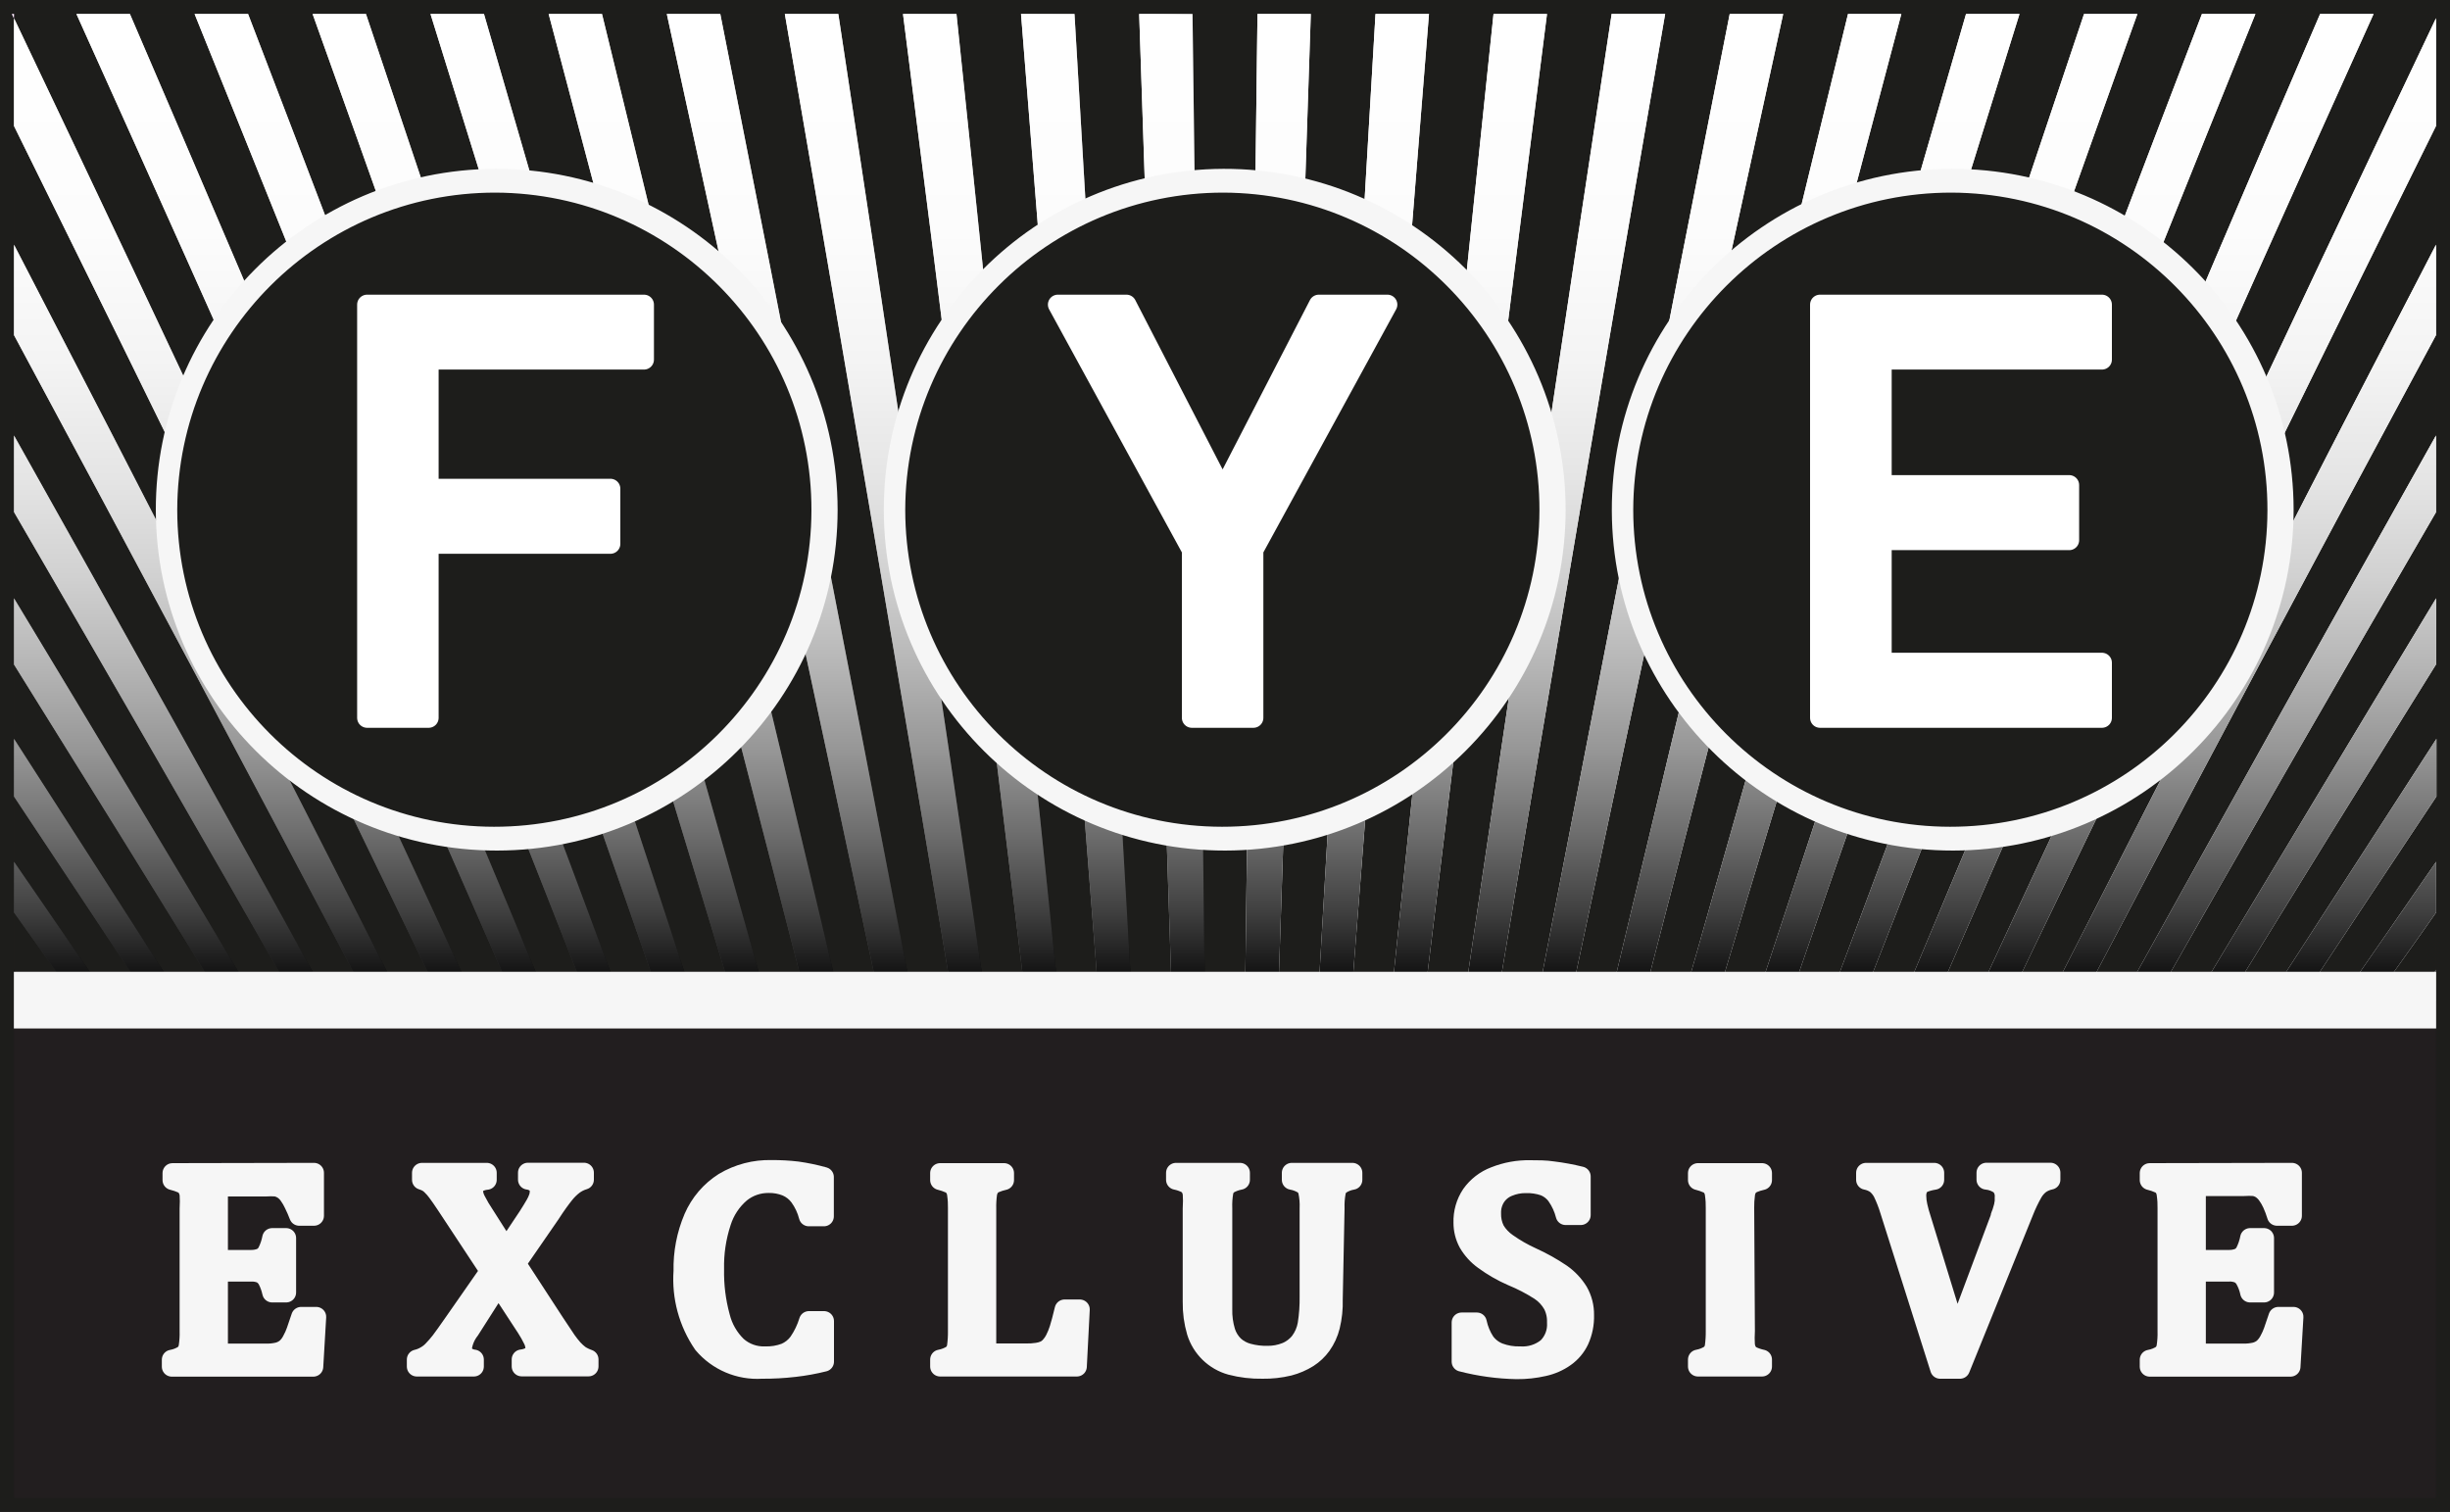
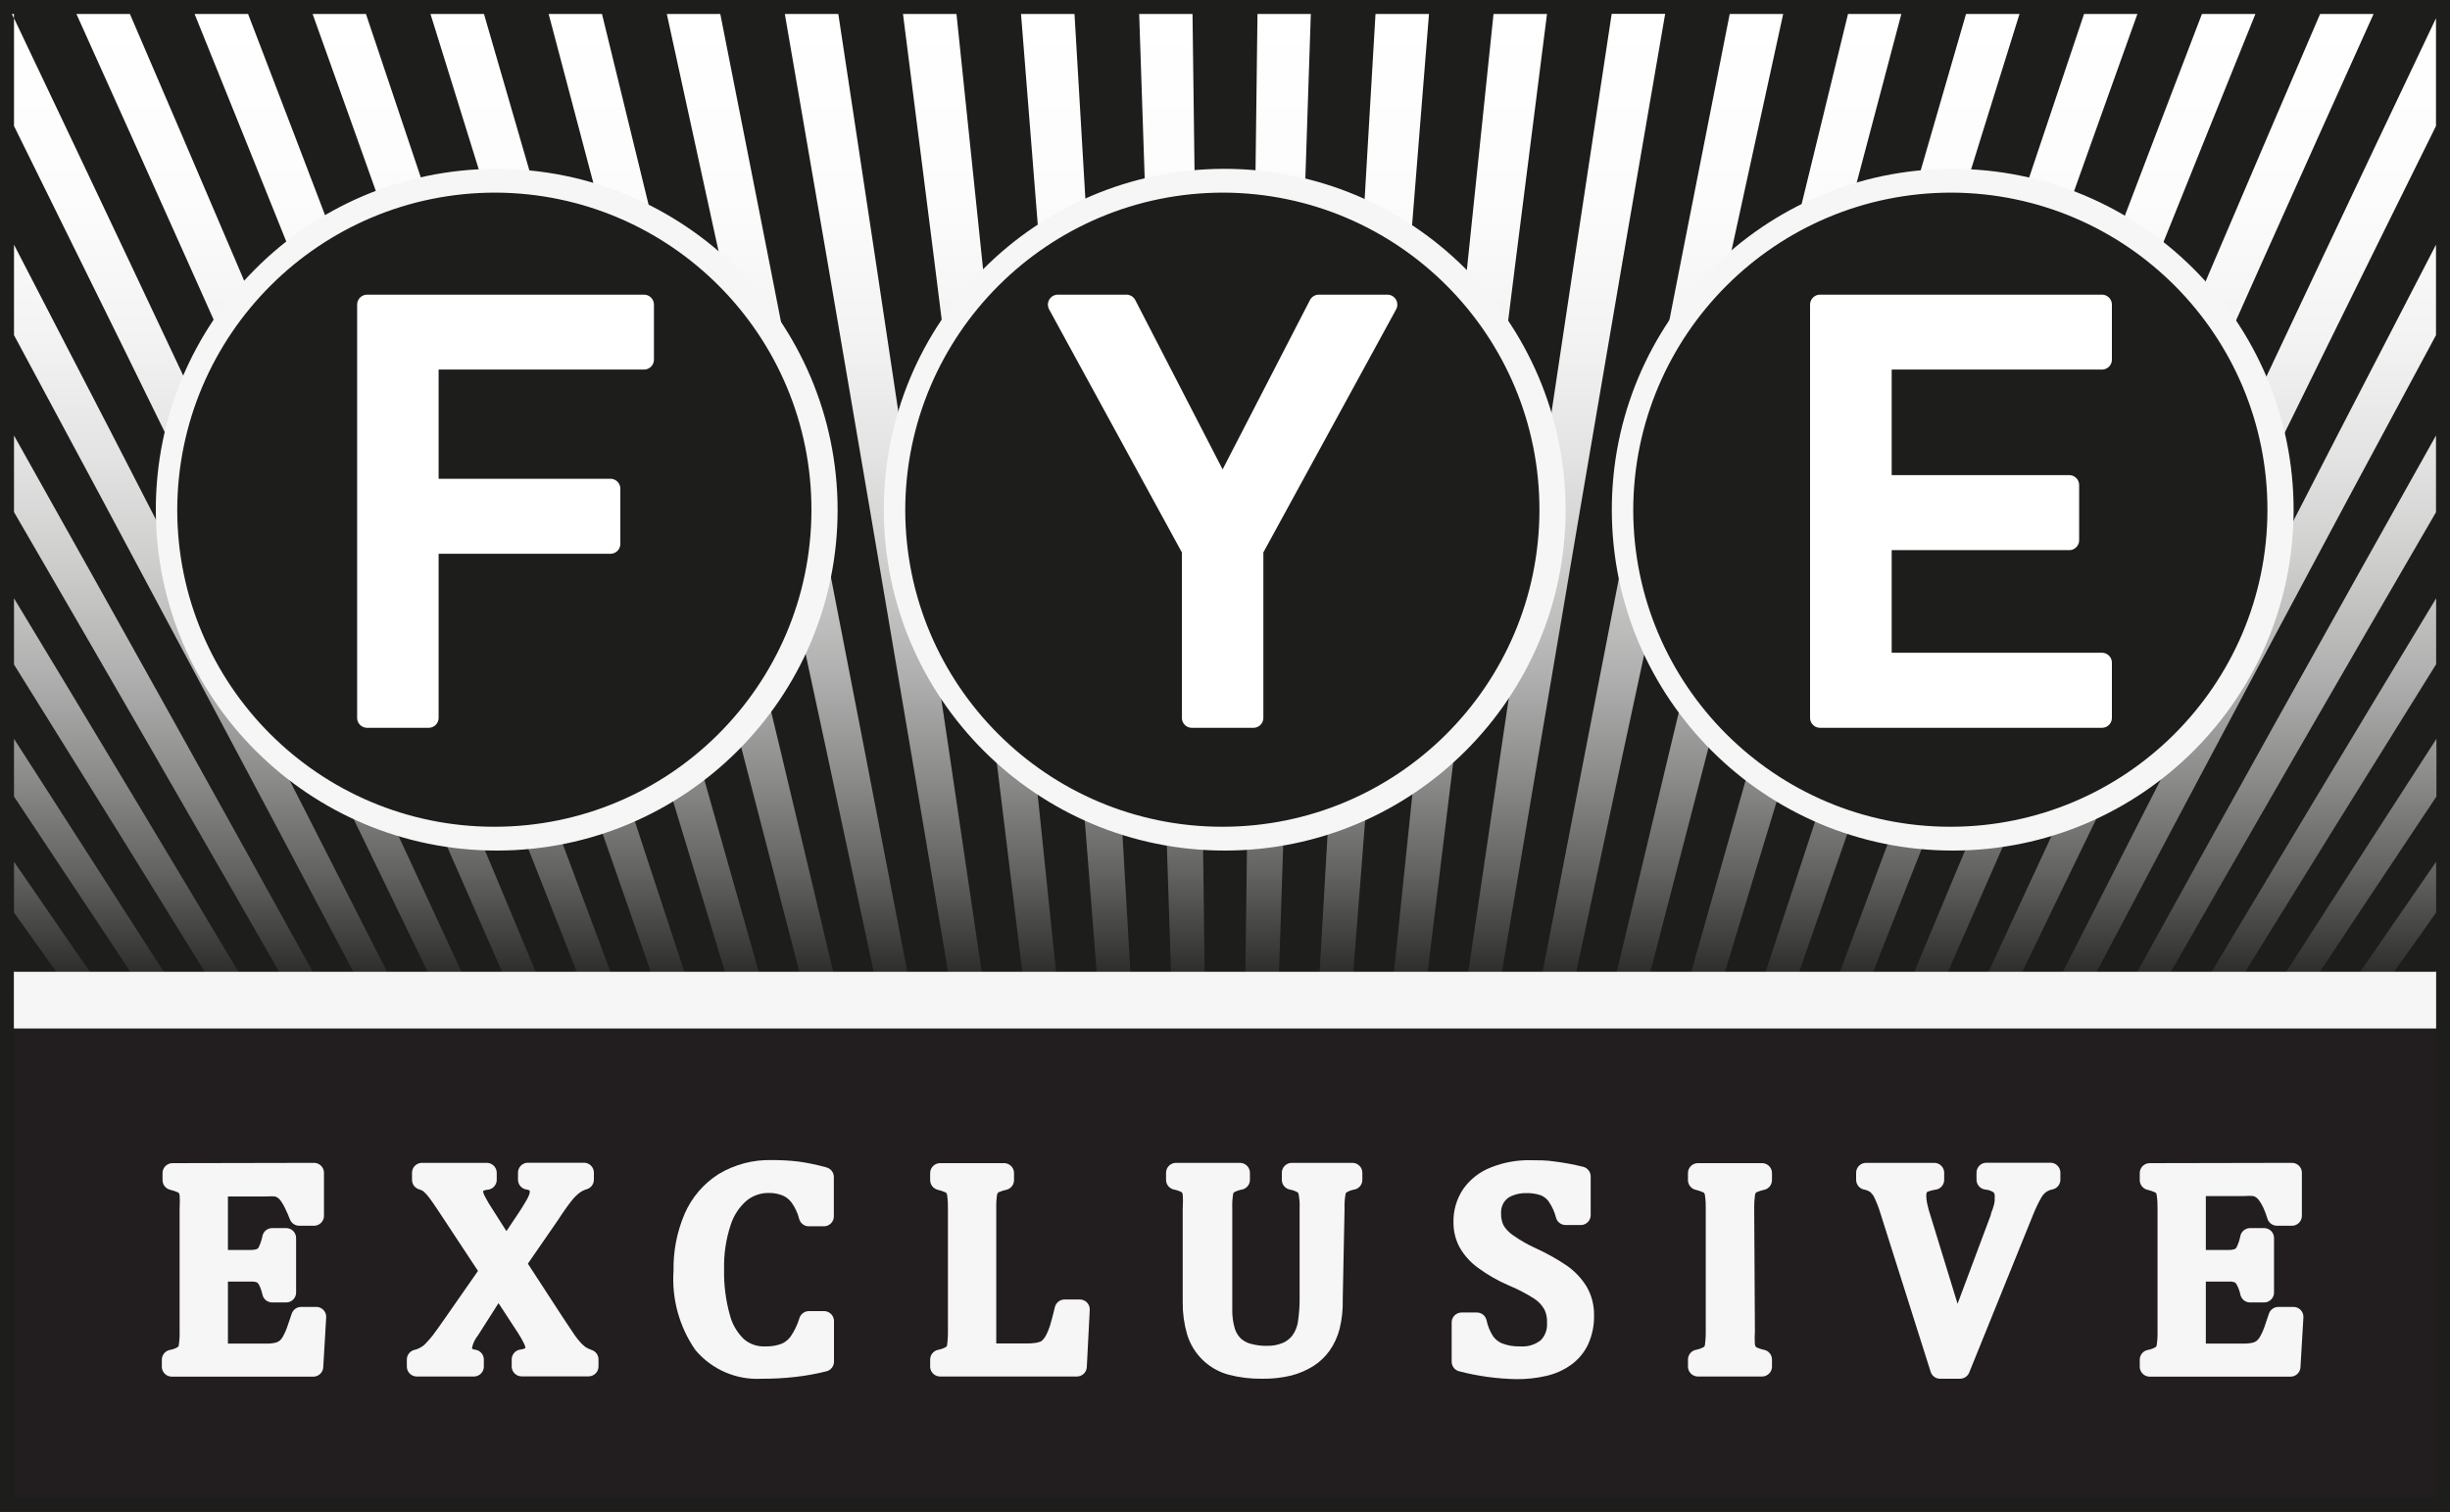
- <svg xmlns="http://www.w3.org/2000/svg" xmlns:xlink="http://www.w3.org/1999/xlink" viewBox="0 0 175 108">
+ <svg xmlns="http://www.w3.org/2000/svg" viewBox="0 0 175 108">
  <defs>
-     <style>.cls-1{fill:#221e1f;}.cls-2{fill:#1d1d1b;}.cls-3{fill:url(#Dégradé_sans_nom_5);}.cls-4{fill:url(#Dégradé_sans_nom_5-2);}.cls-5{fill:url(#Dégradé_sans_nom_5-3);}.cls-6{fill:url(#Dégradé_sans_nom_5-4);}.cls-7{fill:url(#Dégradé_sans_nom_5-5);}.cls-8{fill:url(#Dégradé_sans_nom_5-6);}.cls-9{fill:url(#Dégradé_sans_nom_5-7);}.cls-10{fill:url(#Dégradé_sans_nom_5-8);}.cls-11{fill:url(#Dégradé_sans_nom_5-9);}.cls-12{fill:url(#Dégradé_sans_nom_5-10);}.cls-13{fill:url(#Dégradé_sans_nom_5-11);}.cls-14{fill:url(#Dégradé_sans_nom_5-12);}.cls-15{fill:url(#Dégradé_sans_nom_5-13);}.cls-16{fill:url(#Dégradé_sans_nom_5-14);}.cls-17{fill:url(#Dégradé_sans_nom_5-15);}.cls-18{fill:url(#Dégradé_sans_nom_5-16);}.cls-19{fill:url(#Dégradé_sans_nom_5-17);}.cls-20{fill:url(#Dégradé_sans_nom_5-18);}.cls-21{fill:url(#Dégradé_sans_nom_5-19);}.cls-22{fill:url(#Dégradé_sans_nom_5-20);}.cls-23{fill:url(#Dégradé_sans_nom_5-21);}.cls-24{fill:url(#Dégradé_sans_nom_5-22);}.cls-25{fill:url(#Dégradé_sans_nom_5-23);}.cls-26{fill:url(#Dégradé_sans_nom_5-24);}.cls-27{fill:url(#Dégradé_sans_nom_5-25);}.cls-28{fill:url(#Dégradé_sans_nom_5-26);}.cls-29{fill:url(#Dégradé_sans_nom_5-27);}.cls-30{fill:#82368c;}.cls-31{fill:url(#Dégradé_sans_nom_5-28);}.cls-32{fill:url(#Dégradé_sans_nom_5-29);}.cls-33{fill:url(#Dégradé_sans_nom_5-30);}.cls-34{fill:url(#Dégradé_sans_nom_5-31);}.cls-35{fill:url(#Dégradé_sans_nom_5-32);}.cls-36{fill:url(#Dégradé_sans_nom_5-33);}.cls-37{fill:url(#Dégradé_sans_nom_5-34);}.cls-38{fill:url(#Dégradé_sans_nom_9);}.cls-39,.cls-40{fill:#f6f6f6;}.cls-40{stroke:#f6f6f6;stroke-linecap:round;}.cls-40,.cls-41{stroke-linejoin:round;stroke-width:1.42px;}.cls-41{fill:#fff;stroke:#fff;}</style>
-     <linearGradient id="Dégradé_sans_nom_5" x1="135.89" y1="36.22" x2="210.13" y2="36.22" gradientUnits="userSpaceOnUse">
+     <style>.cls-1{fill:#221e1f;}.cls-2{fill:#1d1d1b;}.cls-3{fill:url(#Dégradé_sans_nom_15);}.cls-4,.cls-5{fill:#f6f6f6;}.cls-5{stroke:#f6f6f6;stroke-linecap:round;}.cls-5,.cls-6{stroke-linejoin:round;stroke-width:1.42px;}.cls-6{fill:#fff;stroke:#fff;}</style>
+     <linearGradient id="Dégradé_sans_nom_15" x1="87.43" y1="0.99" x2="87.43" y2="71.45" gradientUnits="userSpaceOnUse">
      <stop offset="0" stop-color="#fff" />
-       <stop offset="0.29" stop-color="#fdfdfd" />
-       <stop offset="0.43" stop-color="#f5f5f5" />
-       <stop offset="0.53" stop-color="#e8e8e8" />
-       <stop offset="0.62" stop-color="#d6d6d6" />
-       <stop offset="0.7" stop-color="#bebebe" />
-       <stop offset="0.77" stop-color="#a1a1a1" />
-       <stop offset="0.84" stop-color="#7d7d7d" />
-       <stop offset="0.9" stop-color="#555" />
-       <stop offset="0.96" stop-color="#282828" />
-       <stop offset="1" />
-     </linearGradient>
-     <linearGradient id="Dégradé_sans_nom_5-2" x1="130.67" y1="36.22" x2="197.53" y2="36.22" xlink:href="#Dégradé_sans_nom_5" />
-     <linearGradient id="Dégradé_sans_nom_5-3" x1="125.45" y1="36.22" x2="184.92" y2="36.22" xlink:href="#Dégradé_sans_nom_5" />
-     <linearGradient id="Dégradé_sans_nom_5-4" x1="120.23" y1="36.22" x2="172.31" y2="36.22" xlink:href="#Dégradé_sans_nom_5" />
-     <linearGradient id="Dégradé_sans_nom_5-5" x1="115.02" y1="36.22" x2="159.7" y2="36.22" xlink:href="#Dégradé_sans_nom_5" />
-     <linearGradient id="Dégradé_sans_nom_5-6" x1="88.93" y1="36.22" x2="96.66" y2="36.22" xlink:href="#Dégradé_sans_nom_5" />
-     <linearGradient id="Dégradé_sans_nom_5-7" x1="109.8" y1="36.22" x2="147.09" y2="36.22" xlink:href="#Dégradé_sans_nom_5" />
-     <linearGradient id="Dégradé_sans_nom_5-8" x1="104.58" y1="36.22" x2="134.49" y2="36.22" xlink:href="#Dégradé_sans_nom_5" />
-     <linearGradient id="Dégradé_sans_nom_5-9" x1="99.36" y1="36.22" x2="121.88" y2="36.22" xlink:href="#Dégradé_sans_nom_5" />
-     <linearGradient id="Dégradé_sans_nom_5-10" x1="94.14" y1="36.22" x2="109.27" y2="36.22" xlink:href="#Dégradé_sans_nom_5" />
-     <linearGradient id="Dégradé_sans_nom_5-11" x1="78.34" y1="36.22" x2="86.07" y2="36.22" xlink:href="#Dégradé_sans_nom_5" />
-     <linearGradient id="Dégradé_sans_nom_5-12" x1="65.73" y1="36.22" x2="80.86" y2="36.22" xlink:href="#Dégradé_sans_nom_5" />
-     <linearGradient id="Dégradé_sans_nom_5-13" x1="53.12" y1="36.22" x2="75.64" y2="36.22" xlink:href="#Dégradé_sans_nom_5" />
-     <linearGradient id="Dégradé_sans_nom_5-14" x1="40.51" y1="36.22" x2="70.42" y2="36.22" xlink:href="#Dégradé_sans_nom_5" />
-     <linearGradient id="Dégradé_sans_nom_5-15" x1="27.91" y1="36.22" x2="65.2" y2="36.22" xlink:href="#Dégradé_sans_nom_5" />
-     <linearGradient id="Dégradé_sans_nom_5-16" x1="15.3" y1="36.22" x2="59.98" y2="36.22" xlink:href="#Dégradé_sans_nom_5" />
-     <linearGradient id="Dégradé_sans_nom_5-17" x1="2.69" y1="36.22" x2="54.77" y2="36.22" xlink:href="#Dégradé_sans_nom_5" />
-     <linearGradient id="Dégradé_sans_nom_5-18" x1="-9.92" y1="36.22" x2="49.55" y2="36.22" xlink:href="#Dégradé_sans_nom_5" />
-     <linearGradient id="Dégradé_sans_nom_5-19" x1="-22.53" y1="36.22" x2="44.33" y2="36.22" xlink:href="#Dégradé_sans_nom_5" />
-     <linearGradient id="Dégradé_sans_nom_5-20" x1="-35.13" y1="36.22" x2="39.11" y2="36.22" xlink:href="#Dégradé_sans_nom_5" />
-     <linearGradient id="Dégradé_sans_nom_5-21" x1="-47.74" y1="36.37" x2="33.9" y2="36.37" xlink:href="#Dégradé_sans_nom_5" />
-     <linearGradient id="Dégradé_sans_nom_5-22" x1="-60.35" y1="44.46" x2="28.68" y2="44.46" xlink:href="#Dégradé_sans_nom_5" />
-     <linearGradient id="Dégradé_sans_nom_5-23" x1="-72.96" y1="51.28" x2="23.46" y2="51.28" xlink:href="#Dégradé_sans_nom_5" />
-     <linearGradient id="Dégradé_sans_nom_5-24" x1="-85.57" y1="57.1" x2="18.24" y2="57.1" xlink:href="#Dégradé_sans_nom_5" />
-     <linearGradient id="Dégradé_sans_nom_5-25" x1="-98.18" y1="62.12" x2="13.03" y2="62.12" xlink:href="#Dégradé_sans_nom_5" />
-     <linearGradient id="Dégradé_sans_nom_5-26" x1="-110.78" y1="66.51" x2="7.81" y2="66.51" xlink:href="#Dégradé_sans_nom_5" />
-     <linearGradient id="Dégradé_sans_nom_5-27" x1="-123.39" y1="70.36" x2="2.59" y2="70.36" xlink:href="#Dégradé_sans_nom_5" />
-     <linearGradient id="Dégradé_sans_nom_5-28" x1="172.41" y1="70.36" x2="298.39" y2="70.36" xlink:href="#Dégradé_sans_nom_5" />
-     <linearGradient id="Dégradé_sans_nom_5-29" x1="146.32" y1="44.46" x2="235.35" y2="44.46" xlink:href="#Dégradé_sans_nom_5" />
-     <linearGradient id="Dégradé_sans_nom_5-30" x1="167.19" y1="66.51" x2="285.78" y2="66.51" xlink:href="#Dégradé_sans_nom_5" />
-     <linearGradient id="Dégradé_sans_nom_5-31" x1="161.98" y1="62.12" x2="273.18" y2="62.12" xlink:href="#Dégradé_sans_nom_5" />
-     <linearGradient id="Dégradé_sans_nom_5-32" x1="156.76" y1="57.1" x2="260.57" y2="57.1" xlink:href="#Dégradé_sans_nom_5" />
-     <linearGradient id="Dégradé_sans_nom_5-33" x1="151.54" y1="51.28" x2="247.96" y2="51.28" xlink:href="#Dégradé_sans_nom_5" />
-     <linearGradient id="Dégradé_sans_nom_5-34" x1="141.1" y1="36.37" x2="222.74" y2="36.37" xlink:href="#Dégradé_sans_nom_5" />
-     <linearGradient id="Dégradé_sans_nom_9" x1="87.43" y1="0.99" x2="87.43" y2="71.45" gradientUnits="userSpaceOnUse">
-       <stop offset="0" stop-color="#fff" />
-       <stop offset="0.22" stop-color="#fcfcfc" />
-       <stop offset="0.35" stop-color="#f4f4f4" />
-       <stop offset="0.47" stop-color="#e5e5e5" />
-       <stop offset="0.57" stop-color="#d1d1d1" />
-       <stop offset="0.66" stop-color="#b6b6b6" />
-       <stop offset="0.75" stop-color="#959595" />
-       <stop offset="0.83" stop-color="#6e6e6e" />
-       <stop offset="0.91" stop-color="#404040" />
-       <stop offset="0.98" stop-color="#0e0e0e" />
-       <stop offset="1" />
+       <stop offset="0.19" stop-color="#fcfcfc" />
+       <stop offset="0.33" stop-color="#f3f3f3" />
+       <stop offset="0.45" stop-color="#e3e3e3" />
+       <stop offset="0.56" stop-color="#cdcdcc" />
+       <stop offset="0.67" stop-color="#b0b0b0" />
+       <stop offset="0.77" stop-color="#8d8d8c" />
+       <stop offset="0.87" stop-color="#636362" />
+       <stop offset="0.96" stop-color="#343432" />
+       <stop offset="1" stop-color="#1d1d1b" />
    </linearGradient>
  </defs>
  <g id="Calque_2" data-name="Calque 2">
    <g id="Calque_3" data-name="Calque 3">
      <rect class="cls-1" width="175" height="108" />
      <path class="cls-2" d="M174,1V107H1V1H174m1-1H0V108H175V0Z" />
      <rect class="cls-2" x="0.99" y="0.99" width="173.02" height="68.43" />
      <path class="cls-3" d="M135.89,71.45h2.36Q153.66,36.22,169.54,1h-3.82Q150.58,36.23,135.89,71.45Z" />
-       <path class="cls-4" d="M130.67,71.45H133Q146.86,36.22,161.1,1h-3.82Q143.78,36.23,130.67,71.45Z" />
-       <path class="cls-5" d="M125.45,71.45h2.36Q140.05,36.22,152.67,1h-3.81Q137,36.23,125.45,71.45Z" />
-       <path class="cls-6" d="M120.23,71.45h2.37Q133.25,36.22,144.25,1h-3.82Q130.19,36.23,120.23,71.45Z" />
-       <path class="cls-7" d="M115,71.45h2.36Q126.46,36.22,135.81,1H132Q123.38,36.23,115,71.45Z" />
-       <path class="cls-8" d="M88.93,71.45h2.36Q92.45,36.22,93.63,1H89.82Q89.39,36.23,88.93,71.45Z" />
-       <path class="cls-9" d="M109.8,71.45h2.36Q119.65,36.22,127.37,1h-3.82Q116.58,36.23,109.8,71.45Z" />
-       <path class="cls-10" d="M104.58,71.45h2.36q5.91-35.23,12-70.46h-3.82Q109.76,36.23,104.58,71.45Z" />
-       <path class="cls-11" d="M99.36,71.45h2.37Q106,36.22,110.5,1h-3.82Q103,36.23,99.36,71.45Z" />
-       <path class="cls-12" d="M94.14,71.45h2.37Q99.24,36.22,102.07,1H98.25Q96.17,36.23,94.14,71.45Z" />
-       <path class="cls-13" d="M83.71,71.45h2.36Q85.64,36.22,85.18,1H81.37Q82.56,36.23,83.71,71.45Z" />
-       <path class="cls-14" d="M78.49,71.45h2.37Q78.84,36.22,76.75,1H72.93Q75.75,36.23,78.49,71.45Z" />
-       <path class="cls-15" d="M73.27,71.45h2.37Q72,36.22,68.32,1H64.5Q69,36.23,73.27,71.45Z" />
-       <path class="cls-16" d="M68.06,71.45h2.36Q65.23,36.22,59.88,1H56.06Q62.15,36.23,68.06,71.45Z" />
-       <path class="cls-17" d="M62.84,71.45H65.2Q58.43,36.22,51.45,1H47.63Q55.34,36.23,62.84,71.45Z" />
-       <path class="cls-18" d="M57.62,71.45H60Q51.64,36.22,43,1H39.19Q48.54,36.23,57.62,71.45Z" />
-       <path class="cls-19" d="M52.4,71.45h2.37Q44.83,36.22,34.57,1H30.75Q41.73,36.23,52.4,71.45Z" />
-       <path class="cls-20" d="M47.19,71.45h2.36Q38,36.22,26.14,1H22.33Q34.95,36.23,47.19,71.45Z" />
-       <path class="cls-21" d="M42,71.45h2.36Q31.24,36.22,17.72,1H13.9Q28.14,36.23,42,71.45Z" />
-       <path class="cls-22" d="M36.75,71.45h2.36Q24.43,36.22,9.28,1H5.46Q21.35,36.23,36.75,71.45Z" />
-       <path class="cls-23" d="M31.53,71.45H33.9Q17.7,36.38,1,1.3V9Q16.45,40.23,31.53,71.45Z" />
-       <path class="cls-24" d="M26.31,71.45h2.37Q15,44.47,1,17.48v6.46Q13.78,47.69,26.31,71.45Z" />
-       <path class="cls-25" d="M21.1,71.45h2.36Q12.33,51.28,1,31.11v5.47Q11.12,54,21.1,71.45Z" />
-       <path class="cls-26" d="M15.88,71.45h2.36Q9.68,57.1,1,42.74v4.73Q8.48,59.46,15.88,71.45Z" />
-       <path class="cls-27" d="M10.66,71.45H13Q7,62.12,1,52.78V56.9Q5.83,64.18,10.66,71.45Z" />
-       <path class="cls-28" d="M5.44,71.45H7.81L1,61.56v3.62C2.47,67.27,4,69.36,5.44,71.45Z" />
-       <path class="cls-29" d="M2.59,71.45,1,69.28v2.17Z" />
-       <path class="cls-30" d="M1,1H.85c.05.1.09.21.14.31Z" />
-       <path class="cls-31" d="M172.41,71.45H174V69.28Z" />
-       <path class="cls-32" d="M146.32,71.45h2.37Q161.2,47.69,174,23.94V17.48Q160,44.47,146.32,71.45Z" />
-       <path class="cls-33" d="M167.19,71.45h2.37c1.47-2.09,3-4.18,4.45-6.27V61.56Z" />
-       <path class="cls-34" d="M162,71.45h2.36q4.82-7.28,9.67-14.55V52.78Q168,62.11,162,71.45Z" />
-       <path class="cls-35" d="M156.76,71.45h2.36q7.4-12,14.89-24V42.74Q165.33,57.1,156.76,71.45Z" />
-       <path class="cls-36" d="M151.54,71.45h2.36Q163.88,54,174,36.59V31.11Q162.67,51.29,151.54,71.45Z" />
-       <path class="cls-37" d="M141.1,71.45h2.37Q158.53,40.22,174,9V1.3Q157.32,36.37,141.1,71.45Z" />
-       <path class="cls-38" d="M135.89,71.45h2.36Q153.66,36.22,169.54,1h-3.82Q150.58,36.23,135.89,71.45Z" />
-       <path class="cls-38" d="M130.67,71.45H133Q146.86,36.22,161.1,1h-3.82Q143.78,36.23,130.67,71.45Z" />
-       <path class="cls-38" d="M125.45,71.45h2.36Q140.05,36.22,152.67,1h-3.81Q137,36.23,125.45,71.45Z" />
-       <path class="cls-38" d="M120.23,71.45h2.37Q133.25,36.22,144.25,1h-3.82Q130.19,36.23,120.23,71.45Z" />
-       <path class="cls-38" d="M115,71.45h2.36Q126.46,36.22,135.81,1H132Q123.38,36.23,115,71.45Z" />
-       <path class="cls-38" d="M88.93,71.45h2.36Q92.45,36.22,93.63,1H89.82Q89.39,36.23,88.93,71.45Z" />
-       <path class="cls-38" d="M109.8,71.45h2.36Q119.65,36.22,127.37,1h-3.82Q116.58,36.23,109.8,71.45Z" />
-       <path class="cls-38" d="M104.58,71.45h2.36q5.91-35.23,12-70.46h-3.82Q109.76,36.23,104.58,71.45Z" />
-       <path class="cls-38" d="M99.36,71.45h2.37Q106,36.22,110.5,1h-3.82Q103,36.23,99.36,71.45Z" />
-       <path class="cls-38" d="M94.14,71.45h2.37Q99.24,36.22,102.07,1H98.25Q96.17,36.23,94.14,71.45Z" />
-       <path class="cls-38" d="M83.71,71.45h2.36Q85.64,36.22,85.18,1H81.37Q82.56,36.23,83.71,71.45Z" />
-       <path class="cls-38" d="M78.49,71.45h2.37Q78.84,36.22,76.75,1H72.93Q75.75,36.23,78.49,71.45Z" />
-       <path class="cls-38" d="M73.27,71.45h2.37Q72,36.22,68.32,1H64.5Q69,36.23,73.27,71.45Z" />
-       <path class="cls-38" d="M68.06,71.45h2.36Q65.23,36.22,59.88,1H56.06Q62.15,36.23,68.06,71.45Z" />
-       <path class="cls-38" d="M62.84,71.45H65.2Q58.43,36.22,51.45,1H47.63Q55.34,36.23,62.84,71.45Z" />
-       <path class="cls-38" d="M57.62,71.45H60Q51.64,36.22,43,1H39.19Q48.54,36.23,57.62,71.45Z" />
-       <path class="cls-38" d="M52.4,71.45h2.37Q44.83,36.22,34.57,1H30.75Q41.73,36.23,52.4,71.45Z" />
-       <path class="cls-38" d="M47.19,71.45h2.36Q38,36.22,26.14,1H22.33Q34.95,36.23,47.19,71.45Z" />
-       <path class="cls-38" d="M42,71.45h2.36Q31.24,36.22,17.72,1H13.9Q28.14,36.23,42,71.45Z" />
-       <path class="cls-38" d="M36.75,71.45h2.36Q24.43,36.22,9.28,1H5.46Q21.35,36.23,36.75,71.45Z" />
-       <path class="cls-38" d="M31.53,71.45H33.9Q17.7,36.38,1,1.3V9Q16.45,40.23,31.53,71.45Z" />
-       <path class="cls-38" d="M26.31,71.45h2.37Q15,44.47,1,17.48v6.46Q13.78,47.69,26.31,71.45Z" />
-       <path class="cls-38" d="M21.1,71.45h2.36Q12.33,51.28,1,31.11v5.47Q11.12,54,21.1,71.45Z" />
-       <path class="cls-38" d="M15.88,71.45h2.36Q9.68,57.1,1,42.74v4.73Q8.48,59.46,15.88,71.45Z" />
-       <path class="cls-38" d="M10.66,71.45H13Q7,62.12,1,52.78V56.9Q5.83,64.18,10.66,71.45Z" />
-       <path class="cls-38" d="M5.44,71.45H7.81L1,61.56v3.62C2.47,67.27,4,69.36,5.44,71.45Z" />
-       <path class="cls-38" d="M2.59,71.45,1,69.28v2.17Z" />
-       <path class="cls-38" d="M1,1H.85c.05.1.09.21.14.31Z" />
-       <path class="cls-38" d="M172.41,71.45H174V69.28Z" />
-       <path class="cls-38" d="M146.32,71.45h2.37Q161.2,47.69,174,23.94V17.48Q160,44.47,146.32,71.45Z" />
-       <path class="cls-38" d="M167.19,71.45h2.37c1.47-2.09,3-4.18,4.45-6.27V61.56Z" />
-       <path class="cls-38" d="M162,71.45h2.36q4.82-7.28,9.67-14.55V52.78Q168,62.11,162,71.45Z" />
-       <path class="cls-38" d="M156.76,71.45h2.36q7.4-12,14.89-24V42.74Q165.33,57.1,156.76,71.45Z" />
-       <path class="cls-38" d="M151.54,71.45h2.36Q163.88,54,174,36.59V31.11Q162.67,51.29,151.54,71.45Z" />
-       <path class="cls-38" d="M141.1,71.45h2.37Q158.53,40.22,174,9V1.3Q157.32,36.37,141.1,71.45Z" />
+       <path class="cls-3" d="M130.67,71.45H133Q146.86,36.22,161.1,1h-3.82Q143.78,36.23,130.67,71.45Z" />
+       <path class="cls-3" d="M125.45,71.45h2.36Q140.05,36.22,152.67,1h-3.81Q137,36.23,125.45,71.45Z" />
+       <path class="cls-3" d="M120.23,71.45h2.37Q133.25,36.22,144.25,1h-3.82Q130.19,36.23,120.23,71.45Z" />
+       <path class="cls-3" d="M115,71.45h2.36Q126.46,36.22,135.81,1H132Q123.38,36.23,115,71.45Z" />
+       <path class="cls-3" d="M88.93,71.45h2.36Q92.45,36.22,93.63,1H89.82Q89.39,36.23,88.93,71.45Z" />
+       <path class="cls-3" d="M109.8,71.45h2.36Q119.65,36.22,127.37,1h-3.82Q116.58,36.23,109.8,71.45Z" />
+       <path class="cls-3" d="M104.58,71.45h2.36q5.91-35.23,12-70.46h-3.82Q109.76,36.23,104.58,71.45Z" />
+       <path class="cls-3" d="M99.36,71.45h2.37Q106,36.22,110.5,1h-3.82Q103,36.23,99.36,71.45Z" />
+       <path class="cls-3" d="M94.14,71.45h2.37Q99.24,36.22,102.07,1H98.25Q96.17,36.23,94.14,71.45Z" />
+       <path class="cls-3" d="M83.71,71.45h2.36Q85.64,36.22,85.18,1H81.37Q82.56,36.23,83.71,71.45Z" />
+       <path class="cls-3" d="M78.49,71.45h2.37Q78.84,36.22,76.75,1H72.93Q75.75,36.23,78.49,71.45Z" />
+       <path class="cls-3" d="M73.27,71.45h2.37Q72,36.22,68.32,1H64.5Q69,36.23,73.27,71.45Z" />
+       <path class="cls-3" d="M68.06,71.45h2.36Q65.23,36.22,59.88,1H56.06Q62.15,36.23,68.06,71.45Z" />
+       <path class="cls-3" d="M62.84,71.45H65.2Q58.43,36.22,51.45,1H47.63Q55.34,36.23,62.84,71.45Z" />
+       <path class="cls-3" d="M57.62,71.45H60Q51.64,36.22,43,1H39.19Q48.54,36.23,57.62,71.45Z" />
+       <path class="cls-3" d="M52.4,71.45h2.37Q44.83,36.22,34.57,1H30.75Q41.73,36.23,52.4,71.45Z" />
+       <path class="cls-3" d="M47.19,71.45h2.36Q38,36.22,26.14,1H22.33Q34.95,36.23,47.19,71.45Z" />
+       <path class="cls-3" d="M42,71.45h2.36Q31.24,36.22,17.72,1H13.9Q28.14,36.23,42,71.45Z" />
+       <path class="cls-3" d="M36.75,71.45h2.36Q24.43,36.22,9.28,1H5.46Q21.35,36.23,36.75,71.45Z" />
+       <path class="cls-3" d="M31.53,71.45H33.9Q17.7,36.38,1,1.3V9Q16.45,40.23,31.53,71.45Z" />
+       <path class="cls-3" d="M26.31,71.45h2.37Q15,44.47,1,17.48v6.46Q13.78,47.69,26.31,71.45Z" />
+       <path class="cls-3" d="M21.1,71.45h2.36Q12.33,51.28,1,31.11v5.47Q11.12,54,21.1,71.45Z" />
+       <path class="cls-3" d="M15.88,71.45h2.36Q9.68,57.1,1,42.74v4.73Q8.48,59.46,15.88,71.45Z" />
+       <path class="cls-3" d="M10.66,71.45H13Q7,62.12,1,52.78V56.9Q5.83,64.18,10.66,71.45Z" />
+       <path class="cls-3" d="M5.44,71.45H7.81L1,61.56v3.62C2.47,67.27,4,69.36,5.44,71.45Z" />
+       <path class="cls-3" d="M2.59,71.45,1,69.28v2.17Z" />
+       <path class="cls-3" d="M1,1H.85c.05.1.09.21.14.31Z" />
+       <path class="cls-3" d="M172.41,71.45H174V69.28Z" />
+       <path class="cls-3" d="M146.32,71.45h2.37Q161.2,47.69,174,23.94V17.48Q160,44.47,146.32,71.45Z" />
+       <path class="cls-3" d="M167.19,71.45h2.37c1.47-2.09,3-4.18,4.45-6.27V61.56Z" />
+       <path class="cls-3" d="M162,71.45h2.36q4.82-7.28,9.67-14.55V52.78Q168,62.11,162,71.45Z" />
+       <path class="cls-3" d="M156.76,71.45h2.36q7.4-12,14.89-24V42.74Q165.33,57.1,156.76,71.45Z" />
+       <path class="cls-3" d="M151.54,71.45h2.36Q163.88,54,174,36.59V31.11Q162.67,51.29,151.54,71.45Z" />
+       <path class="cls-3" d="M141.1,71.45h2.37Q158.53,40.22,174,9V1.3Q157.32,36.37,141.1,71.45Z" />
      <path class="cls-2" d="M35.39,59.91A23.5,23.5,0,1,1,59,36.41,23.57,23.57,0,0,1,35.39,59.91Z" />
-       <path class="cls-39" d="M35.39,13.76A22.65,22.65,0,1,1,12.66,36.41,22.72,22.72,0,0,1,35.39,13.76m0-1.7A24.35,24.35,0,1,0,59.83,36.41,24.39,24.39,0,0,0,35.39,12.06Z" />
+       <path class="cls-4" d="M35.39,13.76A22.65,22.65,0,1,1,12.66,36.41,22.72,22.72,0,0,1,35.39,13.76m0-1.7A24.35,24.35,0,1,0,59.83,36.41,24.39,24.39,0,0,0,35.39,12.06Z" />
      <path class="cls-2" d="M87.39,59.91A23.5,23.5,0,1,1,111,36.41,23.57,23.57,0,0,1,87.39,59.91Z" />
-       <path class="cls-39" d="M87.39,13.76A22.65,22.65,0,1,1,64.66,36.41,22.72,22.72,0,0,1,87.39,13.76m0-1.7a24.35,24.35,0,1,0,24.44,24.35A24.39,24.39,0,0,0,87.39,12.06Z" />
+       <path class="cls-4" d="M87.39,13.76A22.65,22.65,0,1,1,64.66,36.41,22.72,22.72,0,0,1,87.39,13.76m0-1.7a24.35,24.35,0,1,0,24.44,24.35A24.39,24.39,0,0,0,87.39,12.06Z" />
      <path class="cls-2" d="M139.39,59.91A23.5,23.5,0,1,1,163,36.41,23.57,23.57,0,0,1,139.39,59.91Z" />
-       <path class="cls-39" d="M139.39,13.76a22.65,22.65,0,1,1-22.73,22.65,22.72,22.72,0,0,1,22.73-22.65m0-1.7a24.35,24.35,0,1,0,24.44,24.35,24.39,24.39,0,0,0-24.44-24.35Z" />
-       <rect class="cls-39" x="0.99" y="69.42" width="173.02" height="4.05" />
-       <path class="cls-40" d="M22.43,83.78v3.07H21.37A9.11,9.11,0,0,0,21,86a3.77,3.77,0,0,0-.36-.62,1.6,1.6,0,0,0-.41-.41,1.42,1.42,0,0,0-.52-.21,5.12,5.12,0,0,0-.73,0H15.57V90H17.9a1.87,1.87,0,0,0,.75-.13,1,1,0,0,0,.45-.43,3.82,3.82,0,0,0,.34-1h1v3.89h-1a3.63,3.63,0,0,0-.33-.92,1.16,1.16,0,0,0-.44-.44,1.75,1.75,0,0,0-.77-.13H15.57v5.85H19a3.41,3.41,0,0,0,.87-.09,1.54,1.54,0,0,0,.57-.29,1.86,1.86,0,0,0,.42-.55,4.28,4.28,0,0,0,.31-.69c.08-.24.2-.59.34-1h1.08l-.21,3.56H12.27v-.5a2.33,2.33,0,0,0,.9-.36,1,1,0,0,0,.3-.56,6.25,6.25,0,0,0,.07-1.12V86.32a7.86,7.86,0,0,0,0-1,1.38,1.38,0,0,0-.18-.5,1,1,0,0,0-.33-.28,4.32,4.32,0,0,0-.71-.24v-.5Z" />
-       <path class="cls-40" d="M34.77,83.78v.5a1.58,1.58,0,0,0-.75.26.67.67,0,0,0-.23.53,1.67,1.67,0,0,0,.21.71,9.39,9.39,0,0,0,.59,1l1.57,2.47,1.56-2.34c.23-.36.4-.64.52-.85a2.82,2.82,0,0,0,.24-.52,1.31,1.31,0,0,0,.07-.44.77.77,0,0,0-.19-.53,1.13,1.13,0,0,0-.65-.3v-.5h4v.5a2.37,2.37,0,0,0-.73.36,3.84,3.84,0,0,0-.68.67c-.24.3-.59.77-1,1.41l-2.45,3.55,2.76,4.24q.59.9.84,1.26a7.26,7.26,0,0,0,.48.61,3.8,3.8,0,0,0,.47.43,2.93,2.93,0,0,0,.64.31v.5H37.26v-.5a1.67,1.67,0,0,0,.74-.26.61.61,0,0,0,.24-.53,1.47,1.47,0,0,0-.16-.63,7.53,7.53,0,0,0-.48-.85l-2-3.06L33.55,95A2.7,2.7,0,0,0,33,96.28a.81.81,0,0,0,.2.55,1.13,1.13,0,0,0,.65.29v.5H29.77v-.5a2.26,2.26,0,0,0,.66-.27,2.1,2.1,0,0,0,.5-.4,7.73,7.73,0,0,0,.54-.62c.19-.25.5-.68.93-1.3L35,90.8,31.9,86.1c-.29-.44-.51-.75-.66-.95a3.36,3.36,0,0,0-.41-.47,1.33,1.33,0,0,0-.34-.26,2.32,2.32,0,0,0-.35-.14v-.5Z" />
-       <path class="cls-40" d="M58.85,84.08v2.81H57.77a4.21,4.21,0,0,0-.66-1.41,2.28,2.28,0,0,0-.94-.74,3.25,3.25,0,0,0-1.28-.23,3.14,3.14,0,0,0-2,.7,4.53,4.53,0,0,0-1.38,2.09,10.06,10.06,0,0,0-.5,3.37,12,12,0,0,0,.42,3.39,4.4,4.4,0,0,0,1.21,2.11,2.87,2.87,0,0,0,2,.72,3.77,3.77,0,0,0,1.46-.24,2.31,2.31,0,0,0,.95-.76,5.52,5.52,0,0,0,.73-1.52h1.08v2.9a16,16,0,0,1-2.09.38,19.07,19.07,0,0,1-2.36.13A5.05,5.05,0,0,1,50.23,96a8.16,8.16,0,0,1-1.41-5.2,9.17,9.17,0,0,1,.73-3.8,5.65,5.65,0,0,1,2.16-2.53,6.31,6.31,0,0,1,3.4-.89,14.85,14.85,0,0,1,1.83.1A14.51,14.51,0,0,1,58.85,84.08Z" />
-       <path class="cls-40" d="M70.45,96.68H73.3a4.37,4.37,0,0,0,.78-.05,1.92,1.92,0,0,0,.54-.15,1.27,1.27,0,0,0,.4-.3,2.2,2.2,0,0,0,.34-.49,4.75,4.75,0,0,0,.31-.76c.1-.31.22-.77.37-1.39h1.09l-.21,4.08H67.15v-.5a2.4,2.4,0,0,0,.9-.36,1,1,0,0,0,.3-.56,7.37,7.37,0,0,0,.07-1.12V86.32a6.09,6.09,0,0,0-.06-1,1.09,1.09,0,0,0-.18-.5.83.83,0,0,0-.33-.28,4.13,4.13,0,0,0-.7-.24v-.5h4.57v.5a3.6,3.6,0,0,0-.68.22.93.93,0,0,0-.33.26,1.19,1.19,0,0,0-.2.49,6.81,6.81,0,0,0-.06,1.07Z" />
-       <path class="cls-40" d="M95.2,92.83A7.11,7.11,0,0,1,95,94.74a4,4,0,0,1-.62,1.35,3.47,3.47,0,0,1-.94.89,4.92,4.92,0,0,1-1.37.59,7.58,7.58,0,0,1-1.89.21,8.28,8.28,0,0,1-2.26-.27,3.55,3.55,0,0,1-2.44-2.37A7.18,7.18,0,0,1,85.19,93V86.32a7.78,7.78,0,0,0,0-1.07,1.31,1.31,0,0,0-.16-.44.9.9,0,0,0-.3-.28,2.92,2.92,0,0,0-.73-.25v-.5h4.57v.5a2.51,2.51,0,0,0-.85.32.93.93,0,0,0-.33.53,5.62,5.62,0,0,0-.08,1.19v7.17a5.19,5.19,0,0,0,.22,1.65,2.44,2.44,0,0,0,.62,1,2.4,2.4,0,0,0,1,.54,4.9,4.9,0,0,0,1.38.17,3.48,3.48,0,0,0,1.34-.25,2.44,2.44,0,0,0,1-.76,2.92,2.92,0,0,0,.53-1.24,11.59,11.59,0,0,0,.14-2V86.32a4.68,4.68,0,0,0-.1-1.21.93.93,0,0,0-.3-.49,2.36,2.36,0,0,0-.87-.34v-.5h4.33v.5a2.18,2.18,0,0,0-.86.34.89.89,0,0,0-.32.52,5.28,5.28,0,0,0-.09,1.18Z" />
-       <path class="cls-40" d="M105.49,94.47a4.07,4.07,0,0,0,.58,1.4,2.26,2.26,0,0,0,1,.77,4,4,0,0,0,1.51.25,2.8,2.8,0,0,0,1.95-.62,2.31,2.31,0,0,0,.68-1.8,2.61,2.61,0,0,0-.28-1.28,2.92,2.92,0,0,0-.93-1A12.54,12.54,0,0,0,108,91.15,10.43,10.43,0,0,1,106,90a3.94,3.94,0,0,1-1.11-1.22,3,3,0,0,1-.36-1.44,3.41,3.41,0,0,1,.57-2,3.61,3.61,0,0,1,1.67-1.29,6.49,6.49,0,0,1,2.53-.46c.55,0,1.09,0,1.61.08a16.73,16.73,0,0,1,2,.37V86.8h-1.08a4.24,4.24,0,0,0-.63-1.38,2,2,0,0,0-.89-.7,3.76,3.76,0,0,0-1.33-.2,3.15,3.15,0,0,0-1.26.25,1.94,1.94,0,0,0-.89.73,2.05,2.05,0,0,0-.32,1.17,2.53,2.53,0,0,0,.27,1.22,3,3,0,0,0,.87.92,10.67,10.67,0,0,0,1.74,1A14.31,14.31,0,0,1,111.52,91a4.36,4.36,0,0,1,1.2,1.27,3.24,3.24,0,0,1,.43,1.67,4.07,4.07,0,0,1-.36,1.8,3.06,3.06,0,0,1-1,1.19,4.14,4.14,0,0,1-1.52.67,8.36,8.36,0,0,1-1.94.21,16.94,16.94,0,0,1-3.93-.54V94.47Z" />
-       <path class="cls-40" d="M124.64,95.08a7.61,7.61,0,0,0,0,1,1.34,1.34,0,0,0,.16.49.93.93,0,0,0,.34.31,3.29,3.29,0,0,0,.72.24v.5h-4.58v-.5a2.4,2.4,0,0,0,.9-.36,1,1,0,0,0,.3-.56,7.37,7.37,0,0,0,.07-1.12V86.32a6.09,6.09,0,0,0-.06-1,1.09,1.09,0,0,0-.18-.5.83.83,0,0,0-.33-.28,4.13,4.13,0,0,0-.7-.24v-.5h4.58v.5a3.75,3.75,0,0,0-.69.22,1.19,1.19,0,0,0-.34.28,1.25,1.25,0,0,0-.18.5,6.54,6.54,0,0,0-.06,1Z" />
-       <path class="cls-40" d="M138.16,83.78v.5a3.53,3.53,0,0,0-.76.2.89.89,0,0,0-.39.35,1.27,1.27,0,0,0-.13.6,3.39,3.39,0,0,0,.09.74,9,9,0,0,0,.25.9l2.54,8.27L142.88,87c0-.13.09-.27.13-.41l.12-.41a3.35,3.35,0,0,0,.06-.36c0-.1,0-.19,0-.28a1.17,1.17,0,0,0-.3-.89,2,2,0,0,0-1-.38v-.5h4.57v.5a2,2,0,0,0-.72.3,2.08,2.08,0,0,0-.54.61,10.52,10.52,0,0,0-.65,1.36L140,97.78h-1.42L135,86.48a9,9,0,0,0-.51-1.31,2,2,0,0,0-.48-.59,1.86,1.86,0,0,0-.72-.3v-.5Z" />
-       <path class="cls-40" d="M163.71,83.78v3.07h-1.07a7.17,7.17,0,0,0-.33-.88,3.77,3.77,0,0,0-.36-.62,1.77,1.77,0,0,0-.41-.41,1.4,1.4,0,0,0-.53-.21,4.87,4.87,0,0,0-.72,0h-3.44V90h2.33a1.87,1.87,0,0,0,.75-.13,1,1,0,0,0,.45-.43,3.82,3.82,0,0,0,.34-1h1v3.89h-1a3.25,3.25,0,0,0-.34-.92,1.09,1.09,0,0,0-.44-.44,1.67,1.67,0,0,0-.76-.13h-2.33v5.85h3.38a3.47,3.47,0,0,0,.87-.09,1.54,1.54,0,0,0,.57-.29,2,2,0,0,0,.42-.55,4.28,4.28,0,0,0,.31-.69c.08-.24.2-.59.34-1h1.08l-.21,3.56H153.55v-.5a2.33,2.33,0,0,0,.9-.36,1,1,0,0,0,.3-.56,6.25,6.25,0,0,0,.07-1.12V86.32a6.09,6.09,0,0,0-.06-1,1.22,1.22,0,0,0-.17-.5.93.93,0,0,0-.34-.28,3.83,3.83,0,0,0-.7-.24v-.5Z" />
-       <path class="cls-41" d="M26.22,21.76h4.4V51.28h-4.4Zm2.16,0H46v3.93H28.38Zm0,13.15H43.6v3.94H28.38Z" />
-       <path class="cls-41" d="M89.53,39.28v12h-4.4v-12L75.56,21.76h4.9l6.87,13.32L94.2,21.76h4.9Z" />
-       <path class="cls-41" d="M130,21.76h4.41V51.28H130Zm2.14,0h18v3.93h-18Zm0,12.89h15.66v3.94H132.12Zm0,12.69h18v3.94h-18Z" />
+       <path class="cls-4" d="M139.39,13.76a22.65,22.65,0,1,1-22.73,22.65,22.72,22.72,0,0,1,22.73-22.65m0-1.7a24.35,24.35,0,1,0,24.44,24.35,24.39,24.39,0,0,0-24.44-24.35Z" />
+       <rect class="cls-4" x="0.99" y="69.42" width="173.02" height="4.05" />
+       <path class="cls-5" d="M22.43,83.78v3.07H21.37A9.11,9.11,0,0,0,21,86a3.77,3.77,0,0,0-.36-.62,1.6,1.6,0,0,0-.41-.41,1.42,1.42,0,0,0-.52-.21,5.12,5.12,0,0,0-.73,0H15.57V90H17.9a1.87,1.87,0,0,0,.75-.13,1,1,0,0,0,.45-.43,3.82,3.82,0,0,0,.34-1h1v3.89h-1a3.63,3.63,0,0,0-.33-.92,1.16,1.16,0,0,0-.44-.44,1.75,1.75,0,0,0-.77-.13H15.57v5.85H19a3.41,3.41,0,0,0,.87-.09,1.54,1.54,0,0,0,.57-.29,1.86,1.86,0,0,0,.42-.55,4.28,4.28,0,0,0,.31-.69c.08-.24.2-.59.34-1h1.08l-.21,3.56H12.27v-.5a2.33,2.33,0,0,0,.9-.36,1,1,0,0,0,.3-.56,6.25,6.25,0,0,0,.07-1.12V86.32a7.86,7.86,0,0,0,0-1,1.38,1.38,0,0,0-.18-.5,1,1,0,0,0-.33-.28,4.32,4.32,0,0,0-.71-.24v-.5Z" />
+       <path class="cls-5" d="M34.77,83.78v.5a1.58,1.58,0,0,0-.75.26.67.67,0,0,0-.23.53,1.67,1.67,0,0,0,.21.71,9.39,9.39,0,0,0,.59,1l1.57,2.47,1.56-2.34c.23-.36.4-.64.52-.85a2.82,2.82,0,0,0,.24-.52,1.31,1.31,0,0,0,.07-.44.77.77,0,0,0-.19-.53,1.13,1.13,0,0,0-.65-.3v-.5h4v.5a2.37,2.37,0,0,0-.73.36,3.84,3.84,0,0,0-.68.67c-.24.3-.59.77-1,1.41l-2.45,3.55,2.76,4.24q.59.9.84,1.26a7.26,7.26,0,0,0,.48.61,3.8,3.8,0,0,0,.47.43,2.93,2.93,0,0,0,.64.31v.5H37.26v-.5a1.67,1.67,0,0,0,.74-.26.61.61,0,0,0,.24-.53,1.47,1.47,0,0,0-.16-.63,7.53,7.53,0,0,0-.48-.85l-2-3.06L33.55,95A2.7,2.7,0,0,0,33,96.28a.81.81,0,0,0,.2.55,1.13,1.13,0,0,0,.65.29v.5H29.77v-.5a2.26,2.26,0,0,0,.66-.27,2.1,2.1,0,0,0,.5-.4,7.73,7.73,0,0,0,.54-.62c.19-.25.5-.68.93-1.3L35,90.8,31.9,86.1c-.29-.44-.51-.75-.66-.95a3.36,3.36,0,0,0-.41-.47,1.33,1.33,0,0,0-.34-.26,2.32,2.32,0,0,0-.35-.14v-.5Z" />
+       <path class="cls-5" d="M58.85,84.08v2.81H57.77a4.21,4.21,0,0,0-.66-1.41,2.28,2.28,0,0,0-.94-.74,3.25,3.25,0,0,0-1.28-.23,3.14,3.14,0,0,0-2,.7,4.53,4.53,0,0,0-1.38,2.09,10.06,10.06,0,0,0-.5,3.37,12,12,0,0,0,.42,3.39,4.4,4.4,0,0,0,1.21,2.11,2.87,2.87,0,0,0,2,.72,3.77,3.77,0,0,0,1.46-.24,2.31,2.31,0,0,0,.95-.76,5.52,5.52,0,0,0,.73-1.52h1.08v2.9a16,16,0,0,1-2.09.38,19.07,19.07,0,0,1-2.36.13A5.05,5.05,0,0,1,50.23,96a8.16,8.16,0,0,1-1.41-5.2,9.17,9.17,0,0,1,.73-3.8,5.65,5.65,0,0,1,2.16-2.53,6.31,6.31,0,0,1,3.4-.89,14.85,14.85,0,0,1,1.83.1A14.51,14.51,0,0,1,58.85,84.08Z" />
+       <path class="cls-5" d="M70.45,96.68H73.3a4.37,4.37,0,0,0,.78-.05,1.92,1.92,0,0,0,.54-.15,1.27,1.27,0,0,0,.4-.3,2.2,2.2,0,0,0,.34-.49,4.75,4.75,0,0,0,.31-.76c.1-.31.22-.77.37-1.39h1.09l-.21,4.08H67.15v-.5a2.4,2.4,0,0,0,.9-.36,1,1,0,0,0,.3-.56,7.37,7.37,0,0,0,.07-1.12V86.32a6.09,6.09,0,0,0-.06-1,1.09,1.09,0,0,0-.18-.5.83.83,0,0,0-.33-.28,4.13,4.13,0,0,0-.7-.24v-.5h4.57v.5a3.6,3.6,0,0,0-.68.22.93.93,0,0,0-.33.26,1.19,1.19,0,0,0-.2.49,6.81,6.81,0,0,0-.06,1.07Z" />
+       <path class="cls-5" d="M95.2,92.83A7.11,7.11,0,0,1,95,94.74a4,4,0,0,1-.62,1.35,3.47,3.47,0,0,1-.94.89,4.92,4.92,0,0,1-1.37.59,7.58,7.58,0,0,1-1.89.21,8.28,8.28,0,0,1-2.26-.27,3.55,3.55,0,0,1-2.44-2.37A7.18,7.18,0,0,1,85.19,93V86.32a7.78,7.78,0,0,0,0-1.07,1.31,1.31,0,0,0-.16-.44.9.9,0,0,0-.3-.28,2.92,2.92,0,0,0-.73-.25v-.5h4.57v.5a2.51,2.51,0,0,0-.85.32.93.93,0,0,0-.33.53,5.62,5.62,0,0,0-.08,1.19v7.17a5.19,5.19,0,0,0,.22,1.65,2.44,2.44,0,0,0,.62,1,2.4,2.4,0,0,0,1,.54,4.9,4.9,0,0,0,1.38.17,3.48,3.48,0,0,0,1.34-.25,2.44,2.44,0,0,0,1-.76,2.92,2.92,0,0,0,.53-1.24,11.59,11.59,0,0,0,.14-2V86.32a4.68,4.68,0,0,0-.1-1.21.93.93,0,0,0-.3-.49,2.36,2.36,0,0,0-.87-.34v-.5h4.33v.5a2.18,2.18,0,0,0-.86.34.89.89,0,0,0-.32.52,5.28,5.28,0,0,0-.09,1.18Z" />
+       <path class="cls-5" d="M105.49,94.47a4.07,4.07,0,0,0,.58,1.4,2.26,2.26,0,0,0,1,.77,4,4,0,0,0,1.51.25,2.8,2.8,0,0,0,1.95-.62,2.31,2.31,0,0,0,.68-1.8,2.61,2.61,0,0,0-.28-1.28,2.92,2.92,0,0,0-.93-1A12.54,12.54,0,0,0,108,91.15,10.43,10.43,0,0,1,106,90a3.94,3.94,0,0,1-1.11-1.22,3,3,0,0,1-.36-1.44,3.41,3.41,0,0,1,.57-2,3.61,3.61,0,0,1,1.67-1.29,6.49,6.49,0,0,1,2.53-.46c.55,0,1.09,0,1.61.08a16.73,16.73,0,0,1,2,.37V86.8h-1.08a4.24,4.24,0,0,0-.63-1.38,2,2,0,0,0-.89-.7,3.76,3.76,0,0,0-1.33-.2,3.15,3.15,0,0,0-1.26.25,1.94,1.94,0,0,0-.89.73,2.05,2.05,0,0,0-.32,1.17,2.53,2.53,0,0,0,.27,1.22,3,3,0,0,0,.87.92,10.67,10.67,0,0,0,1.74,1A14.31,14.31,0,0,1,111.52,91a4.36,4.36,0,0,1,1.2,1.27,3.24,3.24,0,0,1,.43,1.67,4.07,4.07,0,0,1-.36,1.8,3.06,3.06,0,0,1-1,1.19,4.14,4.14,0,0,1-1.52.67,8.36,8.36,0,0,1-1.94.21,16.94,16.94,0,0,1-3.93-.54V94.47Z" />
+       <path class="cls-5" d="M124.64,95.08a7.61,7.61,0,0,0,0,1,1.34,1.34,0,0,0,.16.49.93.93,0,0,0,.34.31,3.29,3.29,0,0,0,.72.24v.5h-4.58v-.5a2.4,2.4,0,0,0,.9-.36,1,1,0,0,0,.3-.56,7.37,7.37,0,0,0,.07-1.12V86.32a6.09,6.09,0,0,0-.06-1,1.09,1.09,0,0,0-.18-.5.83.83,0,0,0-.33-.28,4.13,4.13,0,0,0-.7-.24v-.5h4.58v.5a3.75,3.75,0,0,0-.69.22,1.19,1.19,0,0,0-.34.28,1.25,1.25,0,0,0-.18.5,6.54,6.54,0,0,0-.06,1Z" />
+       <path class="cls-5" d="M138.16,83.78v.5a3.53,3.53,0,0,0-.76.2.89.89,0,0,0-.39.35,1.27,1.27,0,0,0-.13.6,3.39,3.39,0,0,0,.09.74,9,9,0,0,0,.25.9l2.54,8.27L142.88,87c0-.13.09-.27.13-.41l.12-.41a3.35,3.35,0,0,0,.06-.36c0-.1,0-.19,0-.28a1.17,1.17,0,0,0-.3-.89,2,2,0,0,0-1-.38v-.5h4.57v.5a2,2,0,0,0-.72.3,2.08,2.08,0,0,0-.54.61,10.52,10.52,0,0,0-.65,1.36L140,97.78h-1.42L135,86.48a9,9,0,0,0-.51-1.31,2,2,0,0,0-.48-.59,1.86,1.86,0,0,0-.72-.3v-.5Z" />
+       <path class="cls-5" d="M163.71,83.78v3.07h-1.07a7.17,7.17,0,0,0-.33-.88,3.77,3.77,0,0,0-.36-.62,1.77,1.77,0,0,0-.41-.41,1.4,1.4,0,0,0-.53-.21,4.87,4.87,0,0,0-.72,0h-3.44V90h2.33a1.87,1.87,0,0,0,.75-.13,1,1,0,0,0,.45-.43,3.82,3.82,0,0,0,.34-1h1v3.89h-1a3.25,3.25,0,0,0-.34-.92,1.09,1.09,0,0,0-.44-.44,1.67,1.67,0,0,0-.76-.13h-2.33v5.85h3.38a3.47,3.47,0,0,0,.87-.09,1.54,1.54,0,0,0,.57-.29,2,2,0,0,0,.42-.55,4.28,4.28,0,0,0,.31-.69c.08-.24.2-.59.34-1h1.08l-.21,3.56H153.55v-.5a2.33,2.33,0,0,0,.9-.36,1,1,0,0,0,.3-.56,6.25,6.25,0,0,0,.07-1.12V86.32a6.09,6.09,0,0,0-.06-1,1.22,1.22,0,0,0-.17-.5.93.93,0,0,0-.34-.28,3.83,3.83,0,0,0-.7-.24v-.5Z" />
+       <path class="cls-6" d="M26.22,21.76h4.4V51.28h-4.4Zm2.16,0H46v3.93H28.38Zm0,13.15H43.6v3.94H28.38Z" />
+       <path class="cls-6" d="M89.53,39.28v12h-4.4v-12L75.56,21.76h4.9l6.87,13.32L94.2,21.76h4.9Z" />
+       <path class="cls-6" d="M130,21.76h4.41V51.28H130Zm2.14,0h18v3.93h-18Zm0,12.89h15.66v3.94H132.12Zm0,12.69h18v3.94h-18Z" />
    </g>
  </g>
</svg>
